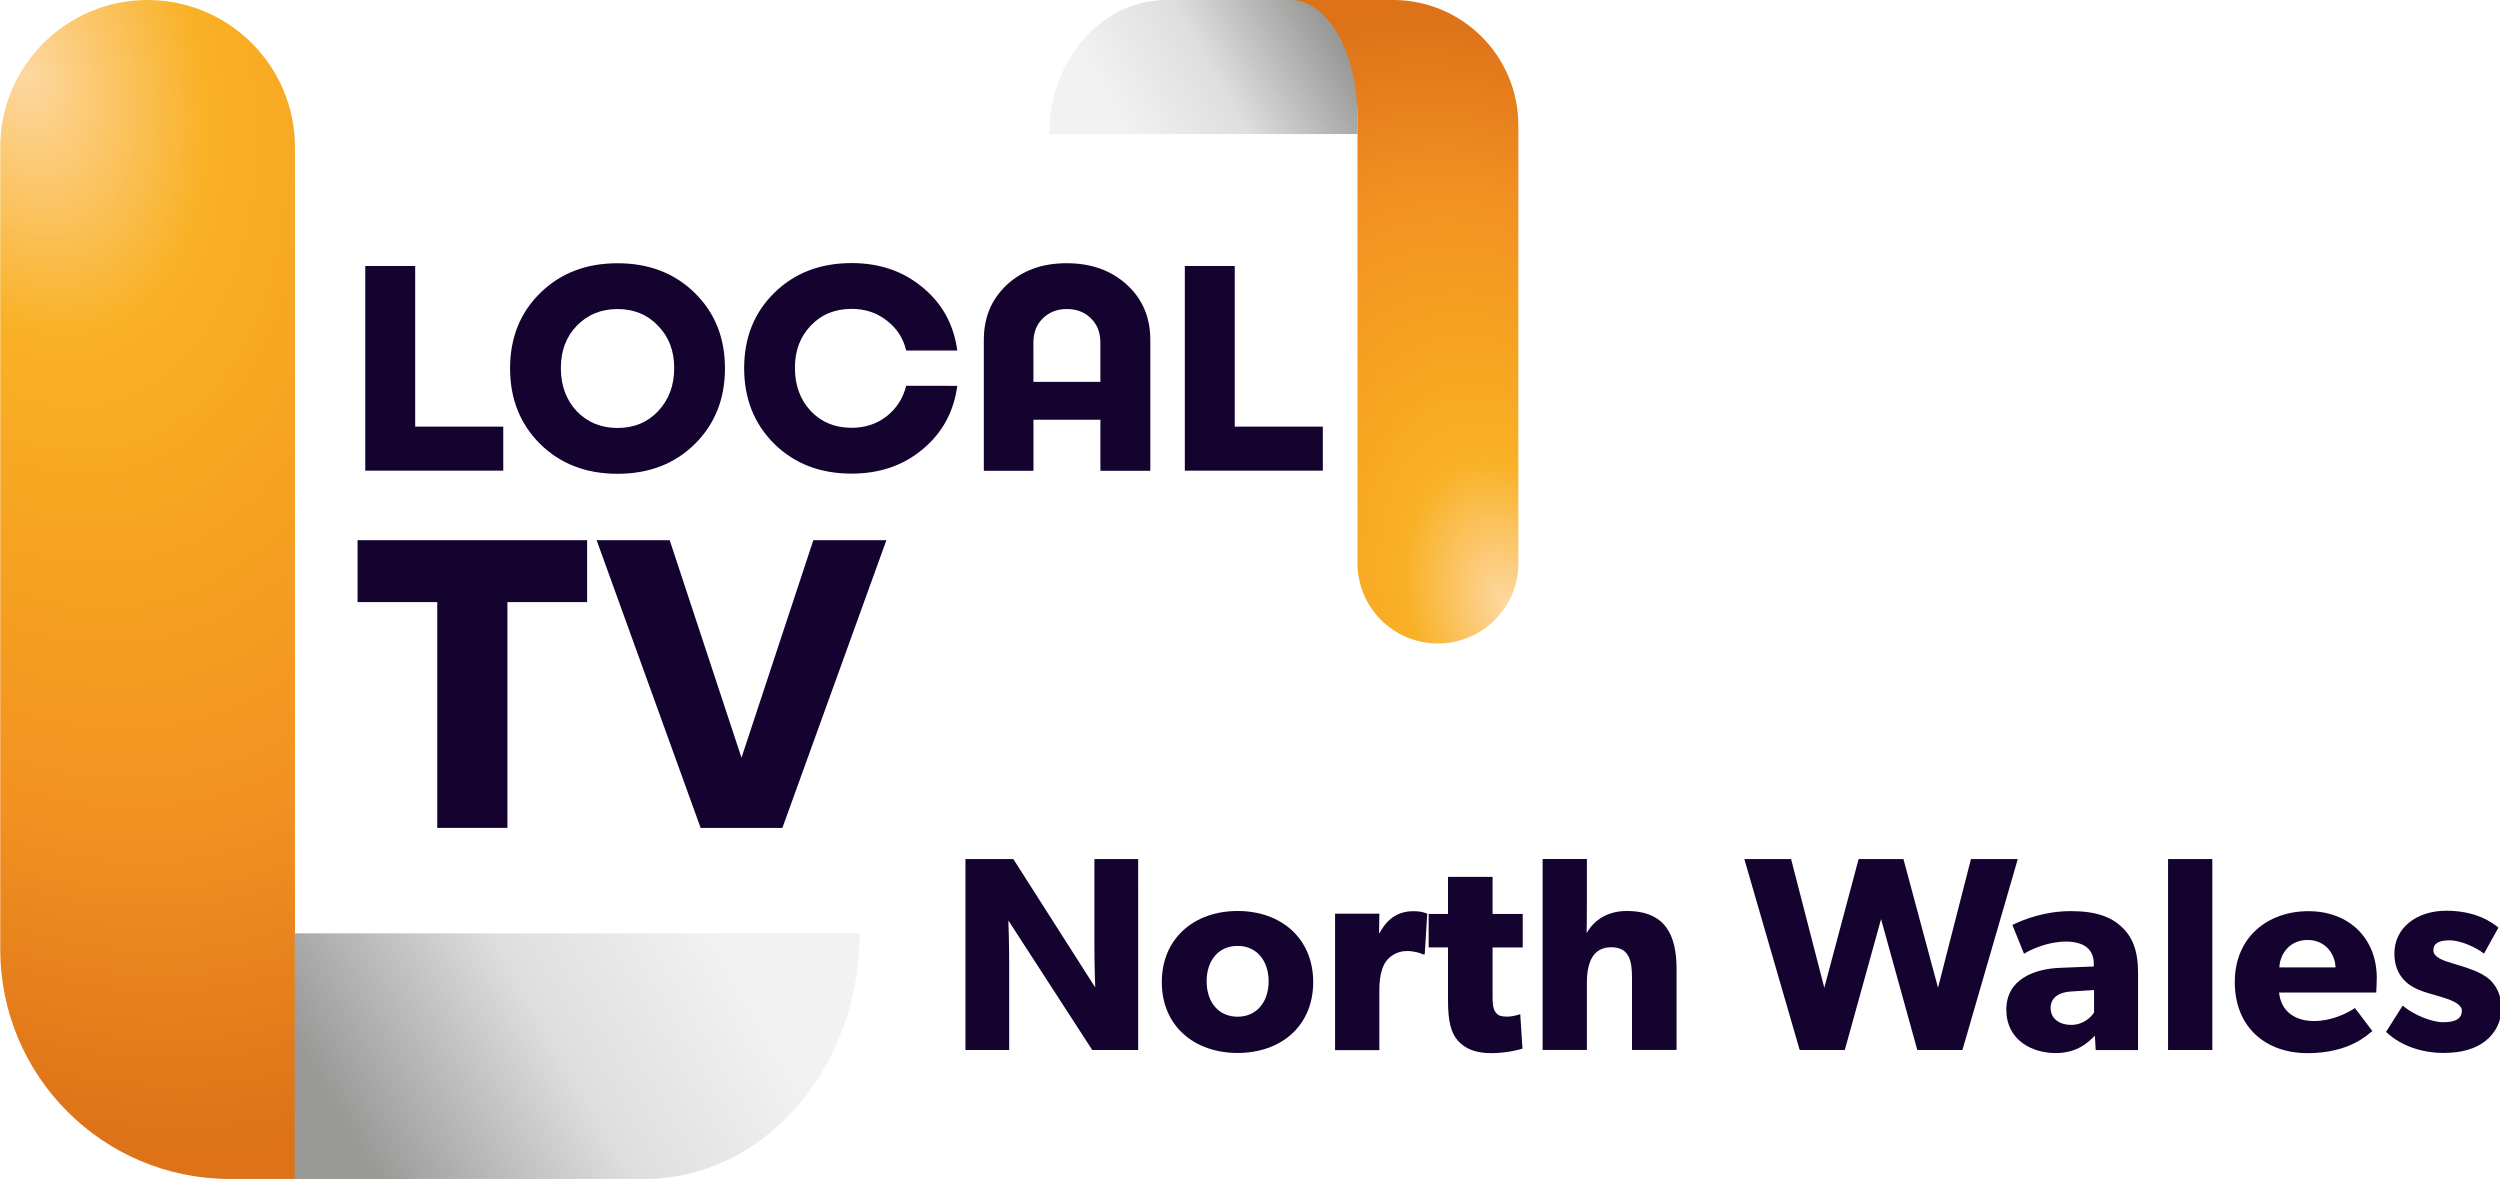
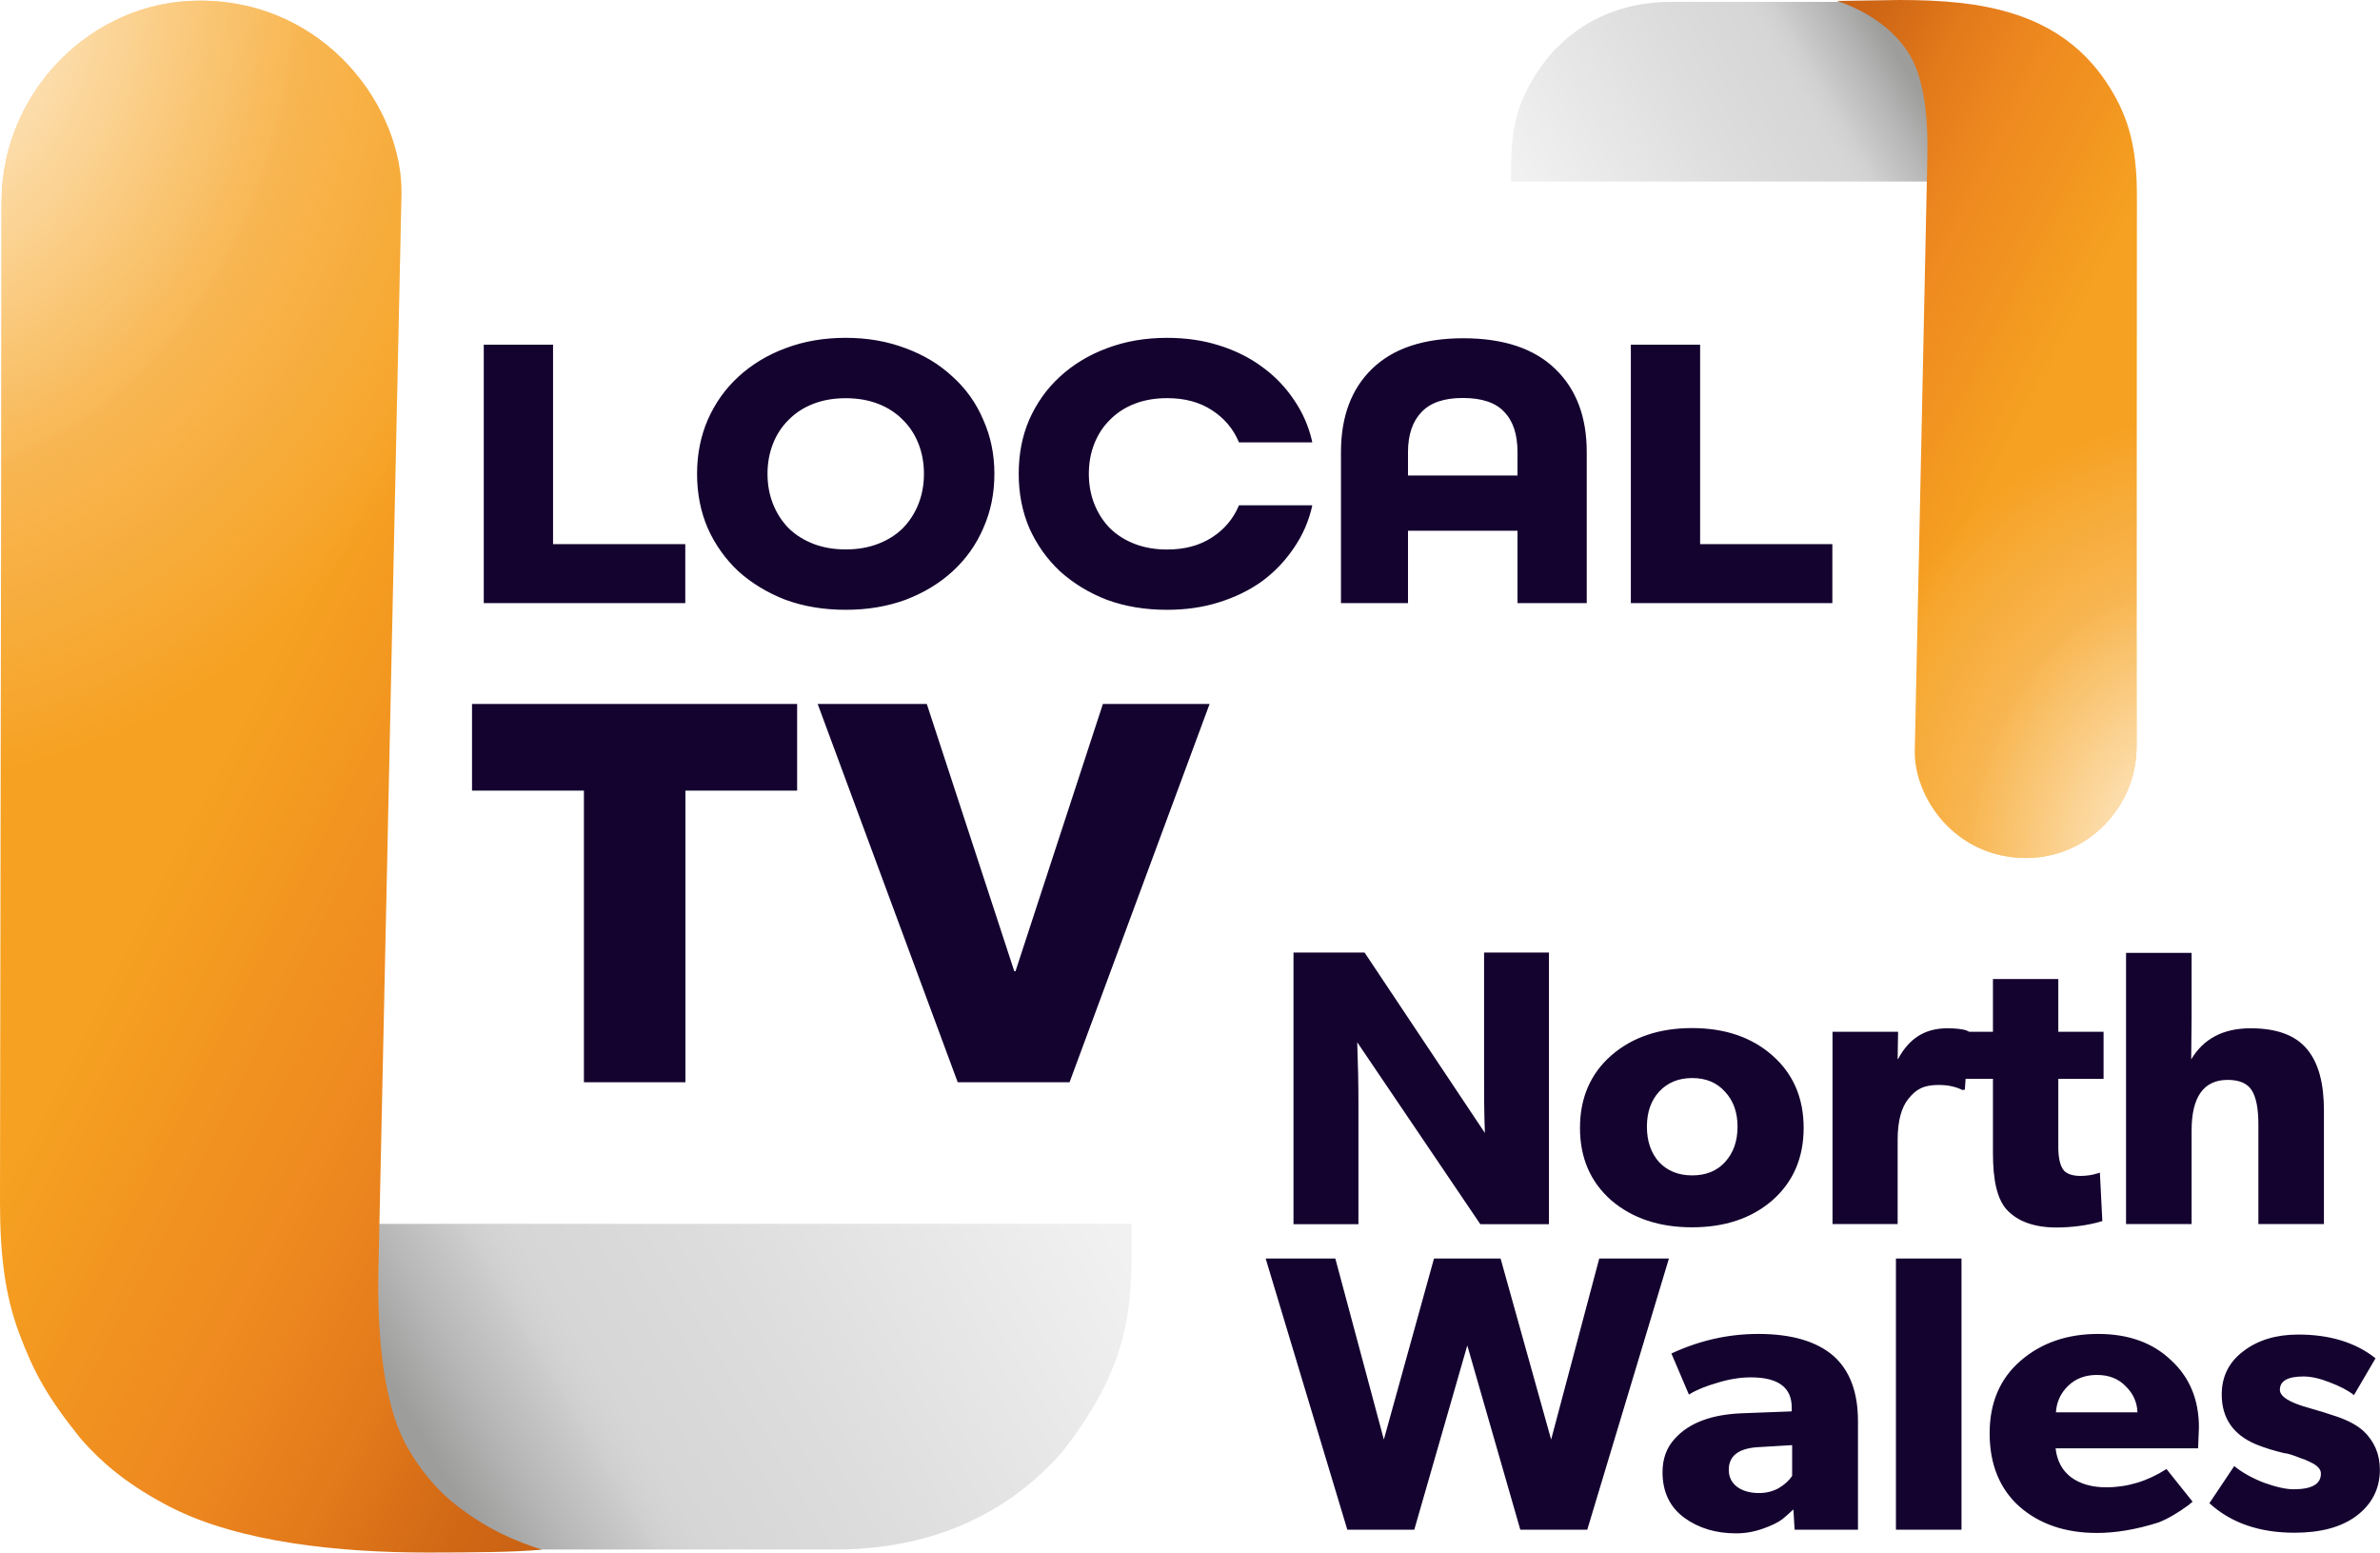
- <svg xmlns="http://www.w3.org/2000/svg" xmlns:xlink="http://www.w3.org/1999/xlink" width="1696.4" height="800" version="1.1" viewBox="0 0 448.84 211.67">
+ <svg xmlns="http://www.w3.org/2000/svg" xmlns:xlink="http://www.w3.org/1999/xlink" width="1226.6" height="800" version="1.1" viewBox="0 0 1226.6 800" xml:space="preserve">
  <defs>
-     <linearGradient id="linearGradient947">
-       <stop stop-color="#fdd8a2" offset="0" />
-       <stop stop-color="#f9b126" offset=".245" />
-       <stop stop-color="#f6a321" offset=".45" />
-       <stop stop-color="#f39121" offset=".7" />
-       <stop stop-color="#dd7218" offset="1" />
+     <linearGradient id="c">
+       <stop stop-color="#fff" stop-opacity=".98" offset="0" />
+       <stop stop-color="#fff9ea" stop-opacity=".513" offset=".294" />
+       <stop stop-color="#fdf6e2" stop-opacity=".284" offset=".428" />
+       <stop stop-color="#feedd3" stop-opacity=".275" offset=".44" />
+       <stop stop-color="#feeed5" stop-opacity=".107" offset=".6" />
+       <stop stop-color="#fffffe" stop-opacity="0" offset=".688" />
+       <stop stop-color="#fff" stop-opacity="0" offset="1" />
    </linearGradient>
-     <linearGradient id="linearGradient935">
-       <stop stop-color="#999998" offset="0" />
-       <stop stop-color="#999998" offset=".145" />
-       <stop stop-color="#dedede" offset=".6" />
-       <stop stop-color="#f2f2f2" offset="1" />
+     <linearGradient id="b">
+       <stop stop-color="#f6a121" offset="0" />
+       <stop stop-color="#f29620" offset=".184" />
+       <stop stop-color="#ef8b20" offset=".4" />
+       <stop stop-color="#e9821d" offset=".537" />
+       <stop stop-color="#e37a1b" offset=".649" />
+       <stop stop-color="#cf6715" offset=".862" />
+       <stop stop-color="#c96114" offset="1" />
    </linearGradient>
-     <radialGradient id="radialGradient949-0-7" cx="-7.67" cy="272.33" r="170" gradientTransform="matrix(.30048 1.1214 -.73089 .19584 1294.4 53.469)" gradientUnits="userSpaceOnUse" xlink:href="#linearGradient947" />
-     <radialGradient id="radialGradient949-6-4-8" cx="-7.67" cy="272.33" r="170" gradientTransform="matrix(.36057 1.3457 -.87707 .23501 538.88 -135.09)" gradientUnits="userSpaceOnUse" xlink:href="#linearGradient947" />
-     <linearGradient id="linearGradient1772" x1="231.92" x2="577.27" y1="882.1" y2="682.71" gradientTransform="matrix(.22049 0 0 .22049 1090.6 102.51)" gradientUnits="userSpaceOnUse" xlink:href="#linearGradient935" />
-     <linearGradient id="linearGradient1774" x1="231.92" x2="577.27" y1="882.1" y2="682.71" gradientTransform="matrix(.26458 0 0 .26458 294.31 -76.241)" gradientUnits="userSpaceOnUse" xlink:href="#linearGradient935" />
+     <linearGradient id="a">
+       <stop stop-color="#9d9d9c" offset="0" />
+       <stop stop-color="#b8b7b7" offset=".101" />
+       <stop stop-color="#ccc" offset=".2" />
+       <stop stop-color="#cfcfcf" offset=".209" />
+       <stop stop-color="#d0d0d0" offset=".216" />
+       <stop stop-color="#d3d3d3" offset=".236" />
+       <stop stop-color="#d6d6d6" offset=".269" />
+       <stop stop-color="#d7d7d7" offset=".31" />
+       <stop stop-color="#ddd" offset=".509" />
+       <stop stop-color="#f1f1f1" offset="1" />
+     </linearGradient>
+     <linearGradient id="d" x1="240.62" x2="198.35" y1="11.085" y2="36.218" gradientTransform="matrix(4.0387 0 0 4.0387 -.04168 -27.419)" gradientUnits="userSpaceOnUse" xlink:href="#a" />
+     <linearGradient id="e" x1="270.78" x2="229.43" y1="36.126" y2="14.995" gradientTransform="matrix(4.0387 0 0 4.0445 -.04168 -27.458)" gradientUnits="userSpaceOnUse" xlink:href="#b" />
+     <linearGradient id="g" x1="240.62" x2="198.35" y1="11.085" y2="36.218" gradientTransform="matrix(-7.3076 0 0 -7.3209 1992.4 849.9)" gradientUnits="userSpaceOnUse" xlink:href="#a" />
+     <linearGradient id="h" x1="270.78" x2="229.43" y1="36.126" y2="14.995" gradientTransform="matrix(-7.3076 0 0 -7.3209 1992.4 849.9)" gradientUnits="userSpaceOnUse" xlink:href="#b" />
+     <radialGradient id="f" cx="262.89" cy="79.2" r="19.174" gradientTransform="matrix(-1.2353 -18.09 14.485 -1.0522 314.89 5293.4)" gradientUnits="userSpaceOnUse" xlink:href="#c" />
+     <radialGradient id="i" cx="262.98" cy="79.231" r="19.174" gradientTransform="matrix(1.8114 32.179 -26.229 1.5899 1535.6 -8607.8)" gradientUnits="userSpaceOnUse" xlink:href="#c" />
  </defs>
-   <g transform="translate(-1088.8 -85.333)">
-     <g transform="matrix(-.45486 0 0 -.45486 1494.3 156.81)">
-       <path d="m355.68 104.23v52.917h75.406c25.572 0 46.302-23.692 46.302-52.917z" fill="url(#linearGradient1774)" stop-color="#000000" stroke-width=".087" style="paint-order:stroke fill markers" />
-       <path d="m323.93-96.851c-17.535 0-31.75 14.215-31.75 31.75v172.77c0 27.325 22.152 49.477 49.477 49.477h40.481c-14.613 2e-5 -26.458-20.73-26.458-46.302v-175.95c0-17.535-14.215-31.75-31.75-31.75z" fill="url(#radialGradient949-6-4-8)" stop-color="#000000" stroke-width=".194" style="paint-order:stroke fill markers" />
-     </g>
-     <g transform="matrix(4.9811 0 0 4.9811 -3241 -402.28)" fill="#14022f">
-       <path d="m884.21 113.27h3.175v1.587h-4.974v-7.377h1.799z" style="white-space:pre" />
-       <path d="m888.72 108.45q1.09-1.069 2.783-1.069t2.783 1.069q1.09 1.069 1.09 2.72t-1.09 2.731q-1.09 1.069-2.783 1.069t-2.783-1.069q-1.09-1.079-1.09-2.731t1.09-2.72zm4.244 1.185q-0.572-0.603-1.46-0.603t-1.471 0.603q-0.572 0.593-0.572 1.524 0 0.942 0.572 1.556 0.582 0.603 1.471 0.603t1.46-0.603q0.582-0.614 0.582-1.556 0-0.931-0.582-1.524z" style="white-space:pre" />
-       <path d="m903.75 111.8q-0.19 1.408-1.249 2.286-1.048 0.878-2.561 0.878-1.693 0-2.783-1.069-1.09-1.079-1.09-2.731t1.09-2.72 2.783-1.069q1.513 0 2.561 0.878 1.058 0.868 1.249 2.275h-1.841q-0.159-0.667-0.699-1.079-0.529-0.423-1.27-0.423-0.9 0-1.471 0.603-0.572 0.593-0.572 1.524 0 0.942 0.572 1.556 0.572 0.603 1.471 0.603 0.73 0 1.259-0.413 0.54-0.423 0.709-1.101z" style="white-space:pre" />
-       <path d="m907.69 107.38q1.323 0 2.17 0.773 0.847 0.773 0.847 1.99v4.72h-1.799v-1.841h-2.413v1.841h-1.789v-4.72q0-1.217 0.836-1.99t2.148-0.773zm-1.196 4.276h2.413v-1.418q0-0.54-0.339-0.868-0.339-0.339-0.868-0.339-0.529 0-0.868 0.339-0.339 0.328-0.339 0.868z" style="white-space:pre" />
-       <path d="m913.75 113.27h3.175v1.587h-4.974v-7.377h1.799z" style="white-space:pre" />
-     </g>
-     <g transform="matrix(7.0028 0 0 7.0028 -5022.6 -664.11)" fill="#14022f">
-       <path d="m887.76 120.87v1.587h-2.043v5.789h-1.799v-5.789h-2.043v-1.587z" style="white-space:pre" />
-       <path d="m893.56 120.87h1.873l-2.667 7.377h-2.095l-2.667-7.377h1.873l1.841 5.577z" style="white-space:pre" />
-     </g>
-     <path d="m1115.3 85.333c-14.612 0-26.458 11.846-26.458 26.458v143.98c0 22.771 18.46 41.231 41.231 41.231h33.734c-12.177 0-22.049-17.275-22.049-38.585v-146.62c0-14.613-11.846-26.458-26.458-26.458z" fill="url(#radialGradient949-0-7)" stop-color="#000000" stroke-width=".162" style="paint-order:stroke fill markers" />
-     <path d="m1141.7 252.9v44.097h62.839c21.31 0 38.585-19.744 38.585-44.098z" fill="url(#linearGradient1772)" stop-color="#000000" stroke-width=".073" style="paint-order:stroke fill markers" />
-     <g transform="matrix(4.7619 0 0 4.7619 -3884 -601.48)" fill="#14022f">
-       <path d="m1087.2 176.62h-1.649v3.266c0 0.762 0.031 1.575 0.031 1.575l-3.088-4.841h-1.805v7.199h1.649v-3.255c0-0.762-0.031-1.628-0.031-1.628l3.162 4.883h1.732z" style="white-space:pre" />
-       <path d="m1093.8 181.26c0-1.659-1.221-2.682-2.849-2.682s-2.859 1.022-2.859 2.682 1.231 2.671 2.859 2.671 2.849-1.012 2.849-2.671zm-1.68-0.031c0 0.762-0.438 1.335-1.169 1.335-0.741 0-1.169-0.574-1.169-1.335 0-0.762 0.428-1.335 1.169-1.335 0.73 0 1.169 0.574 1.169 1.335z" style="white-space:pre" />
-       <path d="m1098.1 178.68s-0.177-0.094-0.522-0.094c-0.553 0-0.981 0.261-1.273 0.824h-0.021l0.01-0.73h-1.669v5.144h1.669v-2.285c0-0.574 0.136-0.908 0.261-1.075s0.397-0.376 0.772-0.376c0.292 0 0.511 0.073 0.605 0.125h0.073z" style="white-space:pre" />
-       <path d="m1101.7 178.69h-1.137v-1.398h-1.68v1.398h-0.73v1.262h0.73v1.993c0 0.783 0.104 1.21 0.365 1.513 0.261 0.303 0.657 0.48 1.252 0.48 0.605 0 1.064-0.136 1.19-0.167l-0.083-1.304s-0.24 0.094-0.501 0.094c-0.219 0-0.324-0.042-0.397-0.125-0.083-0.094-0.146-0.198-0.146-0.636v-1.847h1.137z" style="white-space:pre" />
-       <path d="m1107.5 180.78c0-1.252-0.386-2.202-1.878-2.202-0.762 0-1.252 0.376-1.513 0.835 0 0 0.01-0.563 0.01-1.085v-1.711h-1.669v7.199h1.669v-2.525c0-0.762 0.219-1.346 0.918-1.346 0.699 0 0.783 0.543 0.783 1.169v2.702h1.68z" style="white-space:pre" />
-       <path d="m1118.6 176.62-1.242 4.852-1.304-4.852h-1.69l-1.294 4.852-1.252-4.852h-1.763l2.087 7.199h1.701l1.367-4.935 1.367 4.935h1.701l2.087-7.199z" style="white-space:pre" />
-       <path d="m1124.9 180.92c0-0.866-0.219-1.367-0.616-1.742-0.407-0.376-0.96-0.595-1.92-0.595s-1.763 0.303-2.202 0.522l0.438 1.085c0.261-0.167 0.918-0.459 1.576-0.459 0.668 0 1.054 0.282 1.054 0.824v0.115l-1.294 0.052c-0.95 0.042-2.003 0.428-2.003 1.575 0 1.148 0.96 1.638 1.868 1.638 0.835 0 1.252-0.438 1.471-0.657l0.031 0.543h1.596zm-1.659 1.482c-0.104 0.177-0.407 0.47-0.856 0.47-0.459 0-0.782-0.24-0.782-0.636 0-0.386 0.303-0.605 0.814-0.626l0.824-0.052z" style="white-space:pre" />
-       <path d="m1127.7 176.62h-1.669v7.199h1.669z" style="white-space:pre" />
-       <path d="m1133.9 181.1c0-1.502-1.054-2.515-2.577-2.515-1.523 0-2.776 0.97-2.776 2.671s1.158 2.682 2.744 2.682c1.596 0 2.275-0.71 2.442-0.835l-0.657-0.866c-0.292 0.198-0.876 0.49-1.544 0.49-0.678 0-1.242-0.334-1.315-1.075h3.662s0.021-0.303 0.021-0.553zm-3.673-0.396c0.021-0.49 0.376-1.033 1.064-1.033 0.699 0 1.043 0.563 1.054 1.033z" style="white-space:pre" />
-       <path d="m1138.6 182.23c0-0.543-0.25-0.876-0.417-1.043-0.177-0.167-0.438-0.303-0.668-0.386-0.219-0.084-0.376-0.136-0.73-0.24-0.355-0.104-0.751-0.23-0.751-0.501s0.219-0.376 0.616-0.376c0.417 0 1.002 0.271 1.294 0.501l0.543-0.981c-0.292-0.24-0.897-0.636-1.972-0.636s-1.951 0.616-1.951 1.617c0 0.918 0.636 1.242 0.876 1.346s0.532 0.188 0.73 0.24c0.188 0.063 0.939 0.23 0.939 0.563 0 0.334-0.292 0.438-0.71 0.438-0.417 0-1.106-0.271-1.523-0.626l-0.626 0.991c0.584 0.553 1.398 0.793 2.17 0.793 0.689 0 1.2-0.157 1.575-0.449 0.376-0.303 0.605-0.72 0.605-1.252z" style="white-space:pre" />
-     </g>
+   <path d="m997.89 93.549v-84.042l-42.998-8.54h-93.296c-16.785 0-42.125 3.921-63.006 27.635-19.572 24.352-19.846 41.625-19.846 64.947z" fill="url(#d)" stroke-width="1.067" />
+   <path d="m1044.3 442.12c31.645 0 56.828-26.502 56.847-57.399l0.175-283.5c0.016-25.483-4.379-40.487-13.733-55.721-24.701-40.226-67.402-45.496-108.5-45.496l-32.426 0.482c10.951 3.462 33.449 13.847 41.392 36.022 3.654 10.202 5.687 24.066 5.268 43.937l-6.47 306.28c-0.509 24.1 20.661 55.413 57.447 55.413z" fill="url(#e)" stroke-width="1.067" />
+   <path d="m1044.3 442.12c31.645 0 56.828-26.502 56.847-57.399l0.175-283.5c0.016-25.483-4.379-40.487-13.733-55.721-24.701-40.226-67.402-45.496-108.5-45.496l-32.426 0.482c10.951 3.462 33.449 13.847 41.392 36.022 3.654 10.202 5.687 24.066 5.268 43.937l-6.47 306.28c-0.509 24.1 20.661 55.413 57.447 55.413z" fill="url(#f)" stroke-width="1.067" />
+   <path d="m186.68 630.62v152.34l77.8 15.48h166.3c30.37 0 78.728-7.108 116.51-50.094 38.118-48.479 35.91-79.789 35.91-117.73z" fill="url(#g)" stroke-width="1.067" />
+   <path d="m102.9 0.341c-56.05 0-101.98 47.543-102.07 103.47l-0.831 515.63c0 28.336 2.796 48.521 9.923 67.692 7.554 20.073 14.284 32.468 31.435 53.89 12.458 14.341 26.484 25.243 46.931 35.778 35.674 18.066 86.936 23.203 132.34 23.203 22.124-0.041 43.605-0.122 58.665-1.487-12.119-3.922-29.095-10.242-47.306-25.523-8.892-7.461-21.603-22.718-27.41-38.937-6.612-18.467-10.291-44.076-9.532-80.045l11.855-553.81c0.934-43.622-38.254-99.874-104.01-99.874z" fill="url(#h)" stroke-width="1.067" />
+   <path d="m102.9 0.341c-56.05 0-101.98 47.543-102.07 103.47l-0.831 515.63c0 28.336 2.796 48.521 9.923 67.692 7.554 20.073 14.284 32.468 31.435 53.89 12.458 14.341 26.484 25.243 46.931 35.778 35.674 18.066 86.936 23.203 132.34 23.203 22.124-0.041 43.605-0.122 58.665-1.487-12.119-3.922-29.095-10.242-47.306-25.523-8.892-7.461-21.603-22.718-27.41-38.937-6.612-18.467-10.291-44.076-9.532-80.045l11.855-553.81c0.934-43.622-38.254-99.874-104.01-99.874z" fill="url(#i)" stroke-width="1.067" />
+   <g fill="#14022f" stroke-width="1.067">
+     <path d="m435.87 174.08c-11.302 0-21.649 1.786-31.043 5.358-9.247 3.435-17.319 8.312-24.217 14.632-6.752 6.183-12.035 13.602-15.851 22.258-3.669 8.518-5.505 17.791-5.505 27.821 0 10.167 1.836 19.51 5.505 28.028 3.816 8.518 9.099 15.936 15.851 22.256 6.898 6.183 14.971 11.06 24.217 14.632 9.394 3.435 19.741 5.153 31.043 5.153 11.155 0 21.43-1.718 30.824-5.153 9.393-3.572 17.466-8.45 24.217-14.632 6.898-6.32 12.182-13.738 15.851-22.256 3.816-8.518 5.724-17.861 5.724-28.028 0-10.029-1.908-19.303-5.724-27.821-3.669-8.655-8.953-16.075-15.851-22.258-6.752-6.32-14.824-11.197-24.217-14.632-9.394-3.572-19.669-5.358-30.824-5.358zm0 31.107c6.134 0 11.684 0.958 16.65 2.872 4.965 1.914 9.201 4.646 12.706 8.201 3.505 3.418 6.205 7.518 8.104 12.303 1.899 4.785 2.849 9.98 2.849 15.585s-0.95 10.799-2.849 15.583c-1.899 4.785-4.599 8.956-8.104 12.51-3.505 3.418-7.741 6.082-12.706 7.996-4.965 1.914-10.516 2.872-16.65 2.872-6.134 0-11.682-0.959-16.648-2.872-4.965-1.914-9.201-4.578-12.706-7.996-3.505-3.554-6.207-7.726-8.106-12.51-1.899-4.785-2.849-9.978-2.849-15.583s0.95-10.801 2.849-15.585c1.899-4.785 4.601-8.885 8.106-12.303 3.505-3.554 7.741-6.287 12.706-8.201 4.965-1.914 10.514-2.872 16.648-2.872zm-134.93 352.47v-150.25h-57.669v-44.672h167.55v44.672h-57.566v150.25zm192.64 4e-5 -72.168-194.92h56.235l45.082 137.7h0.645l45.032-137.7h54.994l-72.175 194.92zm346.92-246.88v-133.16h35.703v102.77h68.149v30.397zm-58.414-1e-5v-37.284h-56.438v37.284h-34.542v-77.8c0-18.264 5.344-32.576 16.033-42.935 10.835-10.495 26.502-15.743 47.001-15.743 20.645 0 36.492 5.248 47.327 15.743 10.835 10.359 16.306 24.671 16.306 42.935v77.8zm0-77.8c0-9.268-2.323-16.112-6.862-20.747-4.393-4.771-11.494-7.155-21.304-7.155-9.664 0-16.658 2.385-21.197 7.156-4.539 4.634-7.075 11.477-7.075 20.746v12.05h56.438zm-532.76 77.8v-133.16h35.703v102.77h68.149v30.397zm352.18-136.69c-11.298 0-21.642 1.786-31.032 5.358-9.244 3.435-17.314 8.312-24.21 14.632-6.749 6.183-12.03 13.602-15.845 22.258-3.668 8.518-5.396 17.791-5.396 27.821 0 10.167 1.834 19.51 5.502 28.028 3.815 8.518 9.096 15.936 15.845 22.256 6.896 6.183 14.86 11.06 24.103 14.632 9.39 3.435 19.734 5.153 31.032 5.153 9.684 0 18.635-1.306 26.851-3.916 8.363-2.61 15.772-6.252 22.228-10.923 6.456-4.809 11.885-10.51 16.287-17.105 4.548-6.595 7.704-13.875 9.464-21.844h-0.319c5e-3 -0.022 0.012-0.043 0.017-0.066h-37.486c-2.923 6.979-7.599 12.52-14.029 16.625-6.284 4.105-13.955 6.159-23.016 6.159-6.138 0-11.691-0.959-16.66-2.874-4.969-1.916-9.207-4.583-12.714-8.004-3.507-3.558-6.212-7.731-8.112-12.521-1.9-4.789-2.848-9.99-2.848-15.6 0-5.611 0.948-10.811 2.848-15.6 1.9-4.789 4.605-8.895 8.112-12.316 3.507-3.558 7.745-6.295 12.714-8.211 4.969-1.916 10.522-2.872 16.66-2.872 9.06 0 16.732 2.052 23.016 6.157 6.43 4.105 11.106 9.649 14.029 16.627h37.486c-5e-3 -0.022-0.012-0.043-0.017-0.066h0.319c-1.761-7.969-4.916-15.251-9.464-21.846-4.402-6.595-9.831-12.227-16.287-16.898-6.456-4.809-13.865-8.518-22.228-11.128-8.217-2.61-17.167-3.916-26.851-3.916z" />
+     <path d="m764.86 490.84h33.433v139.97h-35.371l-63.446-93.764c0.422 11.089 0.633 21.638 0.633 31.646v62.118h-33.469v-139.97h36.636l62.003 92.953c-0.422-10.549-0.42-20.972-0.42-30.844zm107.17 38.909c-16.858 0-30.698 4.67-41.515 14.009-10.817 9.472-16.225 21.945-16.225 37.42s5.407 27.95 16.225 37.422c10.817 9.205 24.657 13.809 41.515 13.809s30.626-4.603 41.303-13.809c10.817-9.472 16.225-21.947 16.225-37.422s-5.407-27.948-16.225-37.42c-10.677-9.339-24.444-14.009-41.303-14.009zm0.106 25.749c7.09 0 12.721 2.351 16.892 7.053 4.31 4.572 6.464 10.581 6.464 18.027 0 7.446-2.154 13.52-6.464 18.223-4.171 4.572-9.801 6.859-16.892 6.859-7.09 0-12.79-2.288-17.1-6.859-4.171-4.703-6.258-10.777-6.258-18.223 0-7.446 2.087-13.455 6.258-18.027 4.31-4.703 10.01-7.053 17.1-7.053zm141.56-24.435 1.056 0.602-2.114 29.796-1.265 0.213c-3.097-1.604-7.179-2.619-12.247-2.619-8.002 0-11.825 2.406-15.625 7.218-3.519 4.278-5.492 11.375-5.492 20.866v43.593h-33.571v-99.067h33.784l-0.211 14.036h0.209c5.631-10.56 13.791-15.841 25.334-15.841 4.364 0 8.171 0.401 10.142 1.203z" />
+     <path d="m1060.8 531.65h23.335v24.262h-23.335v35.064c0 5.882 0.986 9.959 2.956 12.231 1.408 1.604 4.402 2.726 8.343 2.726 2.956 0 5.912-0.361 8.868-1.296l1.267-0.401 1.263 24.957c-7.483 2.337-16.466 3.315-23.645 3.315-11.262 0-20.028-3.075-25.658-9.224-4.927-5.481-7.07-15.172-7.07-29.075v-38.298h-14.781v-24.262h14.781v-27.189h33.676zm136.9 40.516v58.563h-33.782v-51.613c0-7.753-1.126-13.647-3.379-17.257-2.252-3.609-6.405-5.414-12.458-5.414-12.388 0-18.581 8.835-18.581 26.079v48.204h-33.784v-139.74h33.784v34.058l-0.211 20.854c6.335-10.694 16.54-16.041 30.617-16.041 13.514 0 23.226 3.609 29.138 10.828 5.912 7.085 8.656 17.578 8.656 31.481zm-291.56 115.19c-15.342 0-30.194 3.333-44.548 9.995l-0.187 0.087 9.028 21.164 0.21-0.131c3.628-2.246 8.458-4.234 14.486-5.96l2e-3 -2e-3h2e-3c6.023-1.856 11.76-2.783 17.214-2.783 7.067 0 12.341 1.311 15.833 3.897 3.492 2.586 5.235 6.444 5.235 11.648v1.987l-25.924 0.989c-15.627 0.666-27.07 5.004-34.283 13.038-4.249 4.561-6.376 10.341-6.376 17.298 0 10.159 3.759 18.02 11.255 23.509 7.343 5.348 16.245 8.02 26.676 8.02 4.66 0 9.25-0.802 13.767-2.406 4.506-1.6 7.821-3.199 9.959-4.818l8e-3 -4e-3c2.128-1.763 4.035-3.458 5.787-5.104l0.619 10.459h32.652v-55.988c0-14.801-4.163-25.977-12.503-33.471l-2e-3 -2e-3c-8.761-7.625-21.741-11.423-38.909-11.423zm17.485 57.292v15.854c-1.523 2.342-3.796 4.435-6.845 6.272-3.058 1.711-6.459 2.566-10.219 2.566-4.603 0-8.346-1.055-11.253-3.152-2.902-2.226-4.337-5.138-4.337-8.803 0-3.739 1.333-6.548 4.02-8.505s6.755-3.051 12.209-3.25h2e-3zm53.504-96.162h33.784v139.74h-33.784zm104.2 38.87c-15.955 0-29.275 4.596-39.924 13.788-10.655 9.196-15.987 21.677-15.987 37.385 0 15.97 5.12 28.585 15.356 37.782v2e-3c10.372 9.06 23.693 13.588 39.926 13.588 9.798 0 20.359-1.796 31.683-5.385l0.02-4e-3c4.77-1.867 9.949-4.862 15.544-8.984l0.01-4e-3 2.048-1.731-13.44-16.835-0.162 0.104c-9.742 6.218-20.027 9.322-30.875 9.322-7.364 0-13.386-1.714-18.089-5.133v-2e-3c-4.639-3.503-7.3-8.476-8.034-14.942h73.444l0.427-10.759v-4e-3c0-14.38-4.844-25.996-14.519-34.793-9.395-8.93-21.882-13.394-37.416-13.394zm-0.627 21.128c6.237 0 11.193 1.967 14.921 5.905v6e-3c3.819 3.76 5.794 8.208 5.983 13.369h-42.024c0.324-5.292 2.368-9.809 6.187-13.569 3.869-3.809 8.829-5.712 14.927-5.712zm103.72-20.808c-11.349 0-20.758 2.848-28.202 8.551-7.446 5.573-11.186 13.038-11.186 22.326 0 12.203 5.939 20.813 17.729 25.717 4.203 1.72 9.103 3.241 14.698 4.562l0.023 6e-3h0.025c0.58 0 1.589 0.207 2.977 0.633 1.388 0.426 3.165 1.067 5.326 1.923l0.01 4e-3 0.01 2e-3c1.378 0.39 2.974 1.046 4.781 1.964v4e-3c1.869 0.85 3.26 1.776 4.174 2.768 0.915 0.992 1.358 2.04 1.358 3.17 0 2.709-1.135 4.693-3.456 6.047-2.321 1.354-5.85 2.048-10.578 2.048-3.87 0-8.951-1.112-15.223-3.35h0.01c-6.129-2.368-11.207-5.192-15.236-8.472l-0.181-0.148-12.802 19.141 0.136 0.123c11.076 10.062 25.662 15.092 43.719 15.092 13.438 0 24.033-2.842 31.762-8.549 8.145-6.1 12.236-14.093 12.236-23.911 0-7.964-2.821-14.627-8.447-19.939v-2e-3c-3.241-2.928-7.737-5.379-13.482-7.364-5.032-1.716-9.922-3.233-14.675-4.554v-2e-3c-5.017-1.382-8.771-2.861-11.255-4.424-2.483-1.563-3.672-3.186-3.672-4.866 0-2.312 0.978-3.999 2.985-5.156 2.007-1.156 5.064-1.752 9.163-1.752 3.875 0 8.319 0.98 13.33 2.952v2e-3c5.294 1.973 9.465 4.142 12.513 6.497l0.192 0.148 11.111-18.964-0.146-0.117c-10.239-8.079-23.491-12.113-39.728-12.113zm-532.13-39.191 42.084 139.74h34.514l27.321-94.944 27.321 94.944h34.512l42.086-139.74h-35.906l-24.805 93.29-26.055-93.29h-34.31l-25.847 93.29-25.013-93.29z" />
  </g>
</svg>
